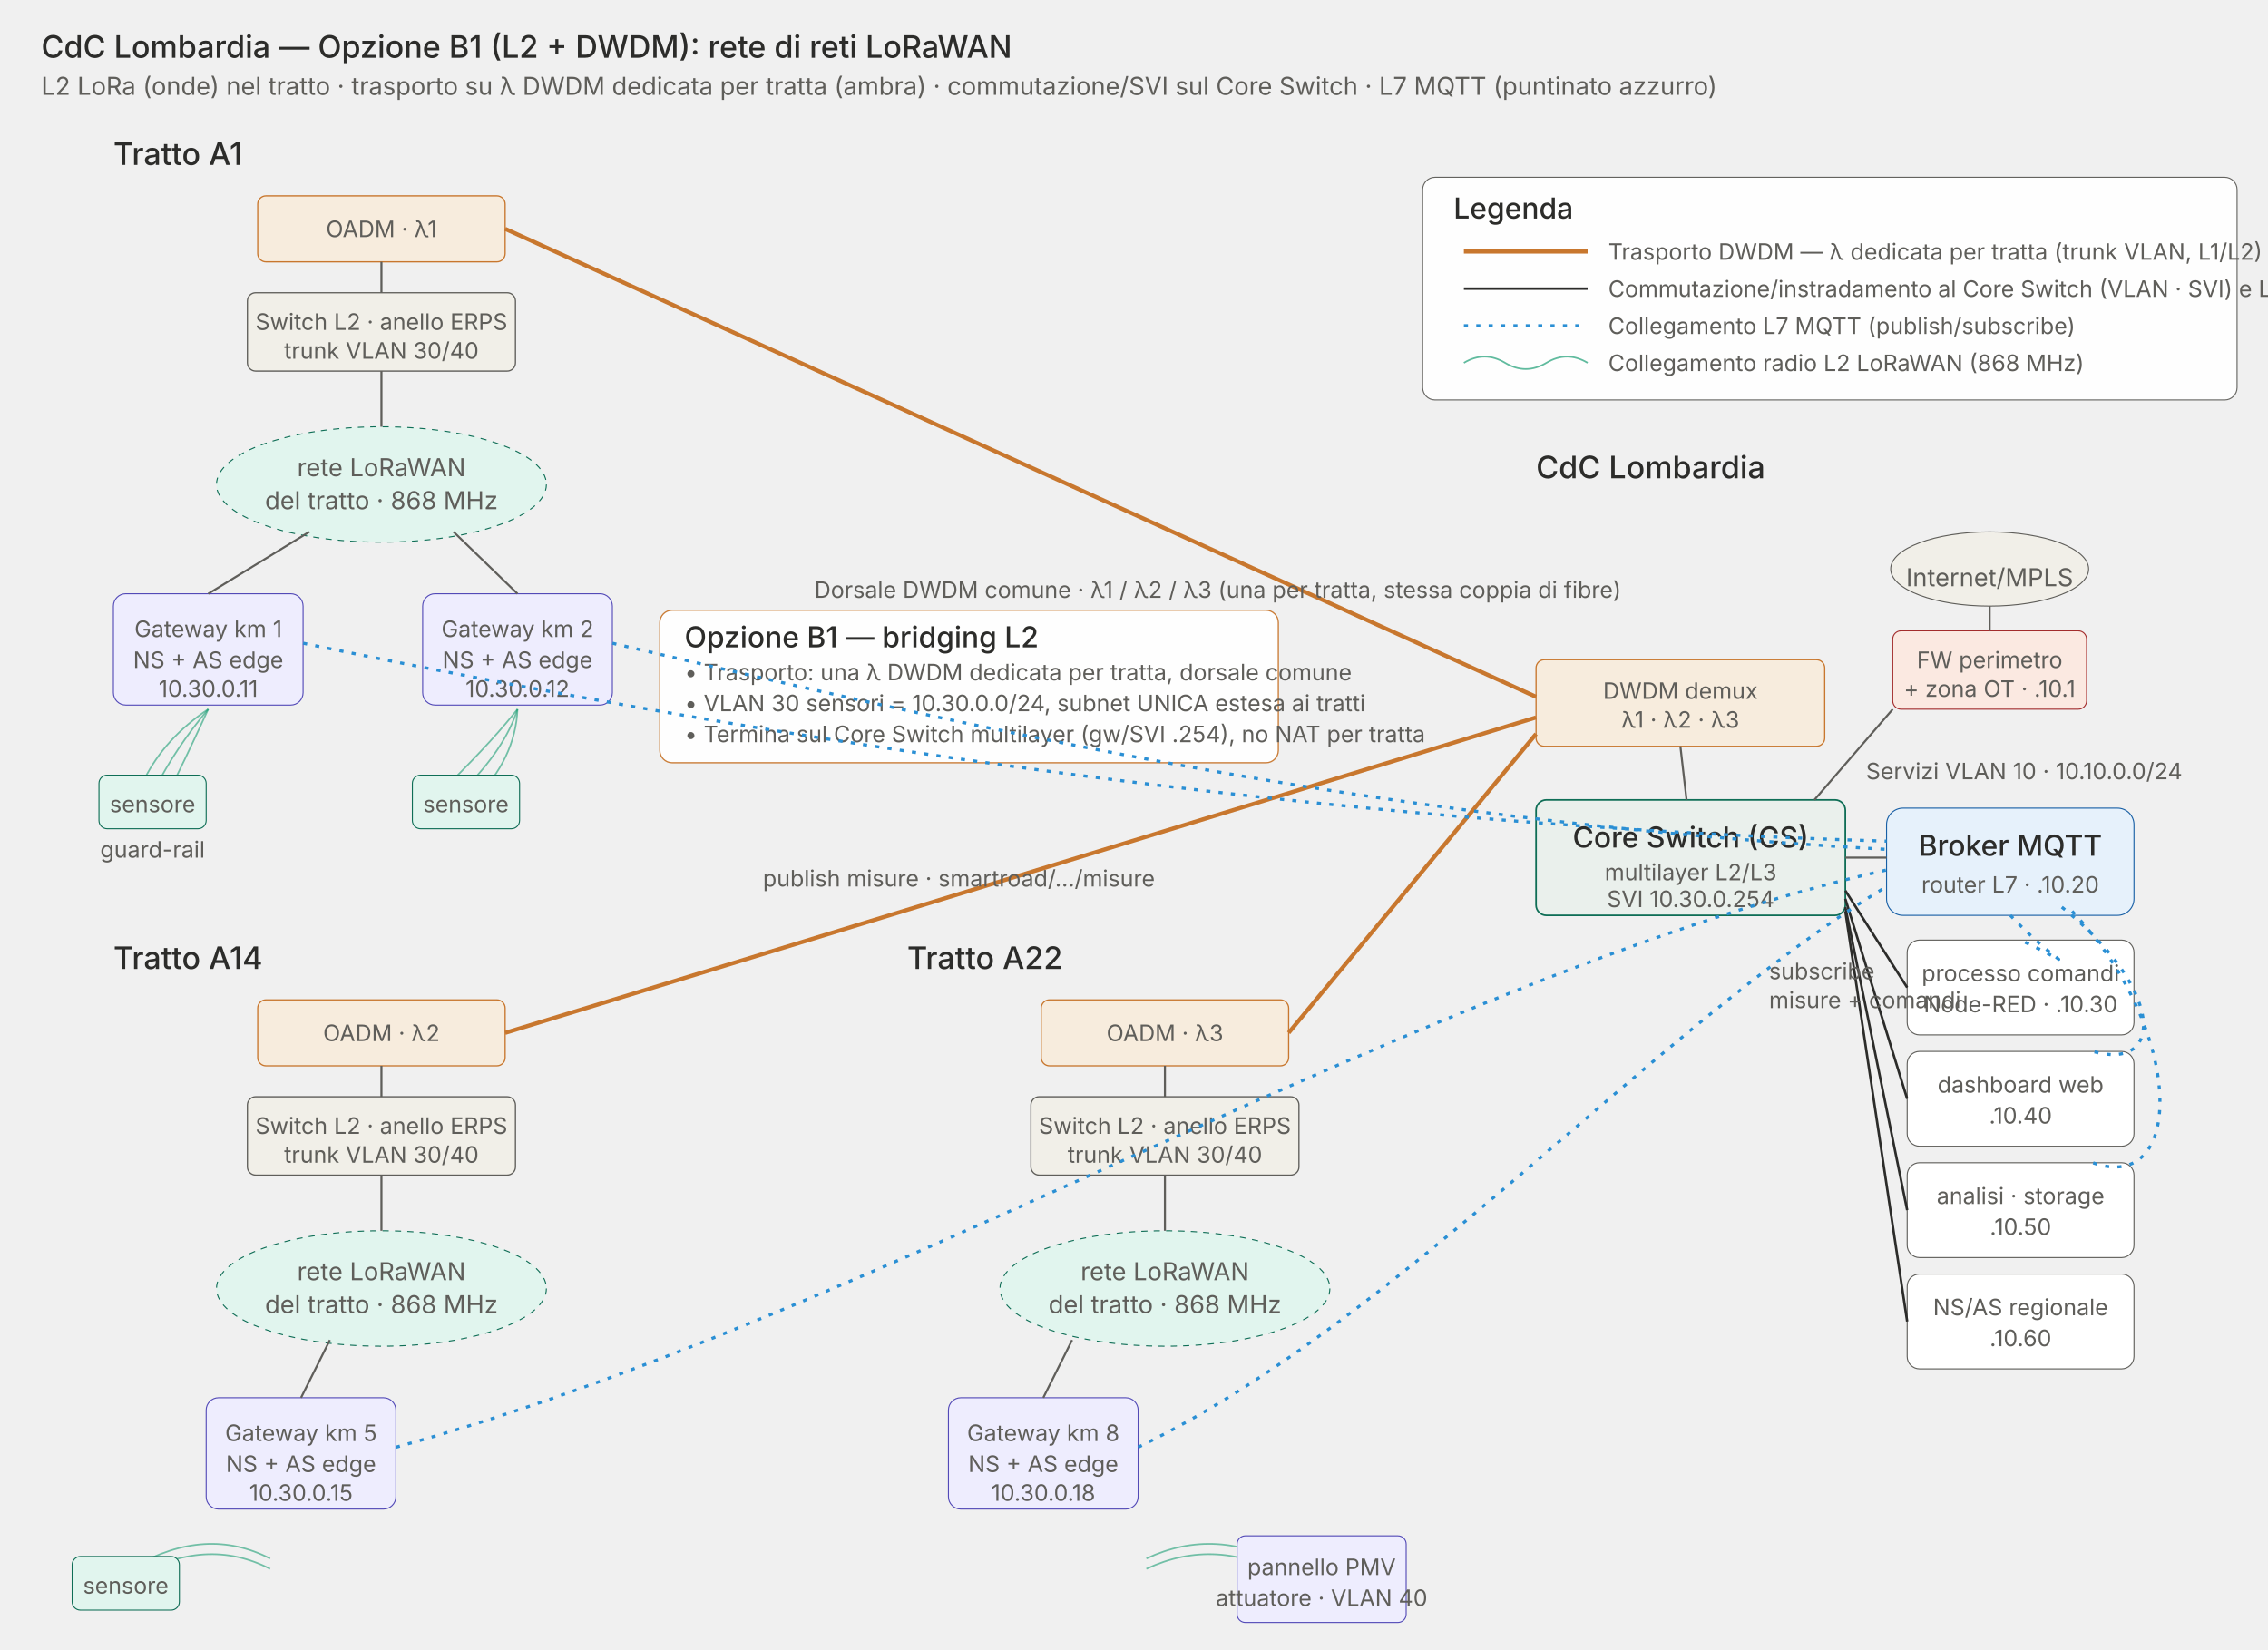
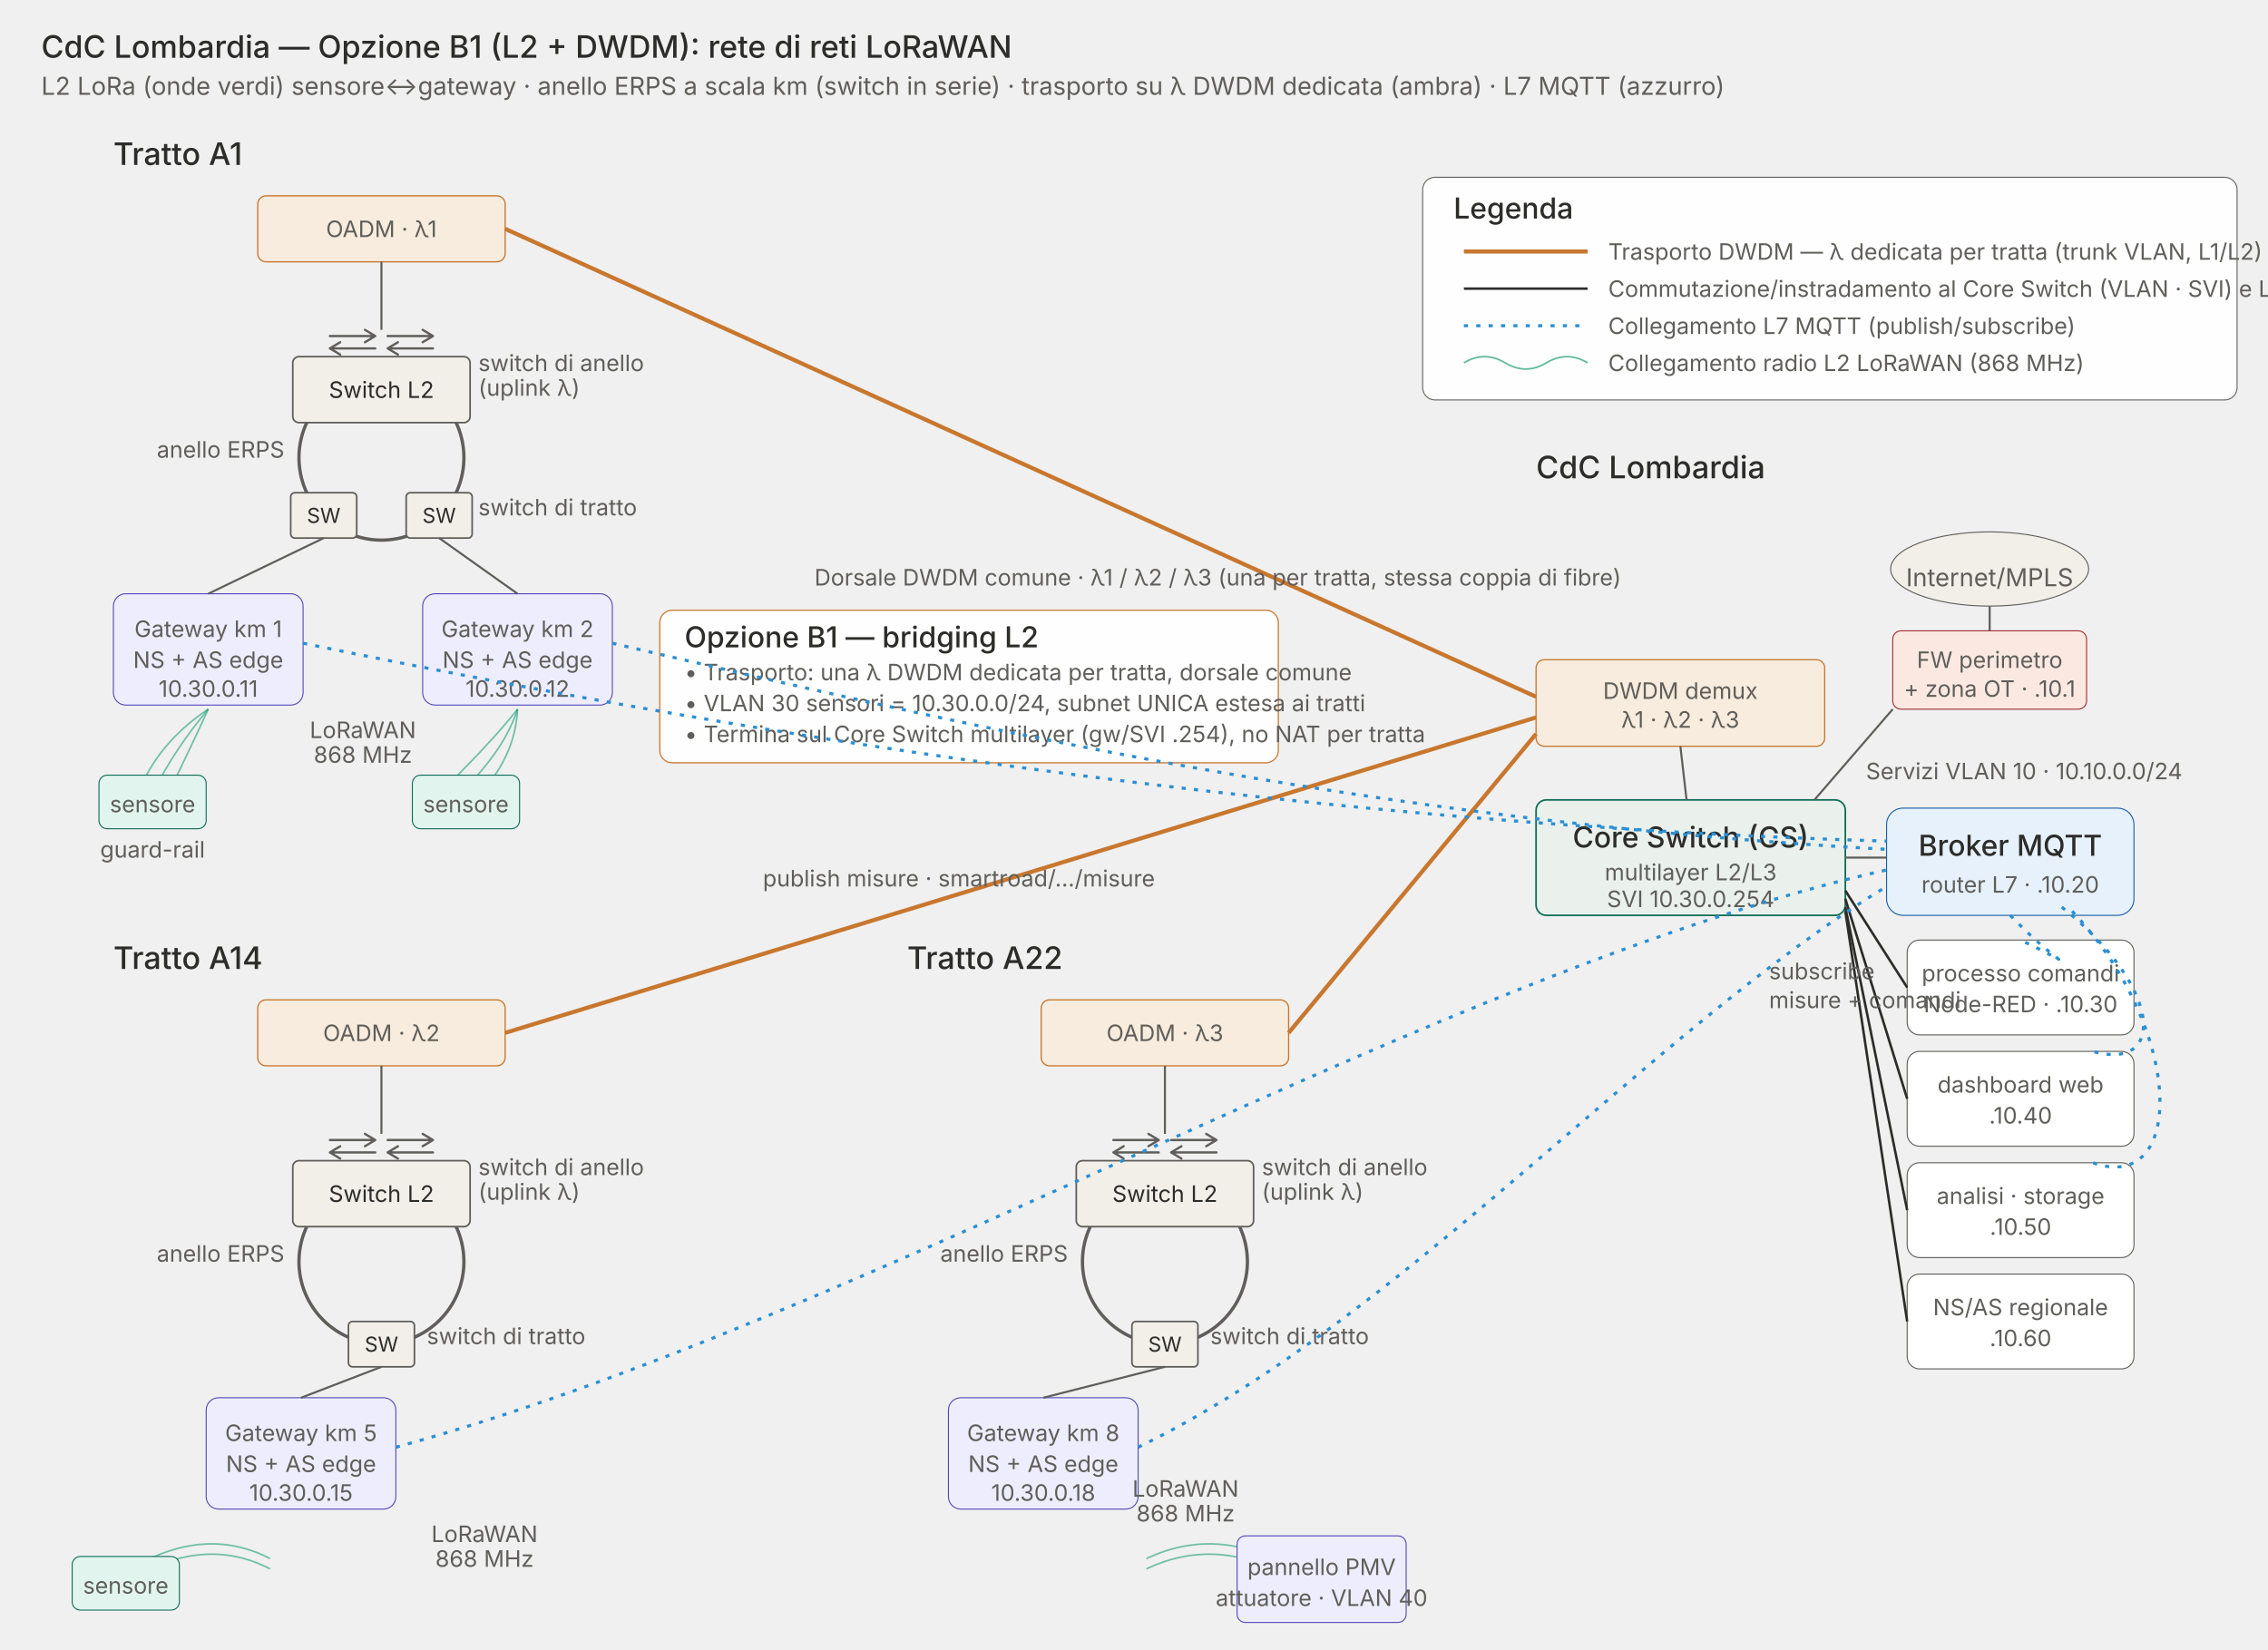
<svg xmlns="http://www.w3.org/2000/svg" width="100%" viewBox="0 0 1100 800" role="img" font-family="system-ui, -apple-system, 'Segoe UI', sans-serif">
  <defs>
    <style>
.t  { font-size: 14px; fill: #2C2C2A; }
.ts { font-size: 12px; fill: #5F5E5A; }
.th { font-size: 14px; font-weight: 500; fill: #2C2C2A; }
.tt { font-size: 11px; fill: #5F5E5A; }
.area-title { font-size: 15px; font-weight: 500; fill: #2C2C2A; }
</style>
  </defs>
  <text class="area-title" x="20" y="28">CdC Lombardia — Opzione B1 (L2 + DWDM): rete di reti LoRaWAN</text>
-   <text class="ts" x="20" y="46">L2 LoRa (onde) nel tratto · trasporto su λ DWDM dedicata per tratta (ambra) · commutazione/SVI sul Core Switch · L7 MQTT (puntinato azzurro)</text>
+   <text class="ts" x="20" y="46">L2 LoRa (onde verdi) sensore↔gateway · anello ERPS a scala km (switch in serie) · trasporto su λ DWDM dedicata (ambra) · L7 MQTT (azzurro)</text>
  <rect x="690" y="86" width="395" height="108" rx="6" fill="#FFFFFF" stroke="#5F5E5A" stroke-width="0.5" opacity="0.96" />
  <text class="th" x="705" y="106">Legenda</text>
  <line x1="710" y1="122" x2="770" y2="122" stroke="#C8772E" stroke-width="2" />
  <text class="tt" x="780" y="126">Trasporto DWDM — λ dedicata per tratta (trunk VLAN, L1/L2)</text>
  <line x1="710" y1="140" x2="770" y2="140" stroke="#2C2C2A" stroke-width="1.2" />
  <text class="tt" x="780" y="144">Commutazione/instradamento al Core Switch (VLAN · SVI) e LAN</text>
  <line x1="710" y1="158" x2="770" y2="158" stroke="#2A8FD4" stroke-width="1.5" stroke-dasharray="2 4" />
  <text class="tt" x="780" y="162">Collegamento L7 MQTT (publish/subscribe)</text>
  <path d="M 710 176 Q 720 170 730 176 Q 740 182 750 176 Q 760 170 770 176" stroke="#1D9E75" stroke-width="0.8" fill="none" opacity="0.7" />
  <text class="tt" x="780" y="180">Collegamento radio L2 LoRaWAN (868 MHz)</text>
  <rect x="320" y="296" width="300" height="74" rx="6" fill="#FFFFFF" stroke="#C8772E" stroke-width="0.6" opacity="0.95" />
  <text class="th" x="332" y="314" fill="#9A5A1E">Opzione B1 — bridging L2</text>
  <text class="tt" x="332" y="330">• Trasporto: una λ DWDM dedicata per tratta, dorsale comune</text>
  <text class="tt" x="332" y="345">• VLAN 30 sensori = 10.30.0.0/24, subnet UNICA estesa ai tratti</text>
  <text class="tt" x="332" y="360">• Termina sul Core Switch multilayer (gw/SVI .254), no NAT per tratta</text>
  <text class="area-title" x="55" y="80">Tratto A1</text>
  <rect x="125" y="95" width="120" height="32" rx="4" fill="#F7ECDD" stroke="#C8772E" stroke-width="0.6" />
  <text class="tt" x="185" y="111" text-anchor="middle" dominant-baseline="central" fill="#9A5A1E">OADM · λ1</text>
-   <rect x="120" y="142" width="130" height="38" rx="4" fill="#F1EFE8" stroke="#5F5E5A" stroke-width="0.6" />
-   <text class="tt" x="185" y="156" text-anchor="middle" dominant-baseline="central">Switch L2 · anello ERPS</text>
-   <text class="tt" x="185" y="170" text-anchor="middle" dominant-baseline="central" fill="#5F5E5A">trunk VLAN 30/40</text>
-   <line x1="185" y1="127" x2="185" y2="142" stroke="#5F5E5A" stroke-width="1" />
-   <ellipse cx="185" cy="235" rx="80" ry="28" fill="#E1F5EE" stroke="#0F6E56" stroke-width="0.5" stroke-dasharray="3 3" />
-   <text class="ts" x="185" y="231" text-anchor="middle" fill="#0F6E56">rete LoRaWAN</text>
-   <text class="ts" x="185" y="247" text-anchor="middle" fill="#0F6E56">del tratto · 868 MHz</text>
-   <line x1="185" y1="180" x2="185" y2="207" stroke="#5F5E5A" stroke-width="1" />
+   <circle cx="185" cy="222" r="40" fill="none" stroke="#5F5E5A" stroke-width="1.6" />
+   <text class="tt" x="107" y="222" text-anchor="middle">anello ERPS</text>
+   <line x1="185" y1="127" x2="185" y2="160" stroke="#5F5E5A" stroke-width="1" />
+   <g transform="translate(142,159)">
+     <rect x="0" y="14" width="86" height="32" rx="3" fill="#F1EFE8" stroke="#5F5E5A" stroke-width="0.8" />
+     <path d="M18 4 H40 M35 1 L40 4 L35 7" stroke="#5F5E5A" stroke-width="1.1" fill="none" stroke-linecap="round" stroke-linejoin="round" />
+     <path d="M40 10 H18 M23 7 L18 10 L23 13" stroke="#5F5E5A" stroke-width="1.1" fill="none" stroke-linecap="round" stroke-linejoin="round" />
+     <path d="M46 4 H68 M63 1 L68 4 L63 7" stroke="#5F5E5A" stroke-width="1.1" fill="none" stroke-linecap="round" stroke-linejoin="round" />
+     <path d="M68 10 H46 M51 7 L46 10 L51 13" stroke="#5F5E5A" stroke-width="1.1" fill="none" stroke-linecap="round" stroke-linejoin="round" />
+     <text x="43" y="34" text-anchor="middle" font-size="11" fill="#2C2C2A">Switch L2</text>
+   </g>
+   <text class="tt" x="232" y="180">switch di anello</text>
+   <text class="tt" x="232" y="192">(uplink λ)</text>
+   <rect x="141" y="239" width="32" height="22" rx="2" fill="#F1EFE8" stroke="#5F5E5A" stroke-width="0.8" />
+   <text x="157" y="250" text-anchor="middle" dominant-baseline="central" font-size="10" fill="#2C2C2A">SW</text>
+   <rect x="197" y="239" width="32" height="22" rx="2" fill="#F1EFE8" stroke="#5F5E5A" stroke-width="0.8" />
+   <text x="213" y="250" text-anchor="middle" dominant-baseline="central" font-size="10" fill="#2C2C2A">SW</text>
+   <text class="tt" x="232" y="250">switch di tratto</text>
  <rect x="55" y="288" width="92" height="54" rx="6" fill="#EEEDFE" stroke="#534AB7" stroke-width="0.5" />
  <text class="tt" x="101" y="305" text-anchor="middle" dominant-baseline="central" fill="#3C3489">Gateway km 1</text>
  <text class="tt" x="101" y="320" text-anchor="middle" dominant-baseline="central" fill="#534AB7">NS + AS edge</text>
  <text class="tt" x="101" y="334" text-anchor="middle" dominant-baseline="central" fill="#534AB7">10.30.0.11</text>
-   <line x1="101" y1="288" x2="150" y2="258" stroke="#5F5E5A" stroke-width="1" />
+   <line x1="157" y1="261" x2="101" y2="288" stroke="#5F5E5A" stroke-width="1" />
  <rect x="205" y="288" width="92" height="54" rx="6" fill="#EEEDFE" stroke="#534AB7" stroke-width="0.5" />
  <text class="tt" x="251" y="305" text-anchor="middle" dominant-baseline="central" fill="#3C3489">Gateway km 2</text>
  <text class="tt" x="251" y="320" text-anchor="middle" dominant-baseline="central" fill="#534AB7">NS + AS edge</text>
  <text class="tt" x="251" y="334" text-anchor="middle" dominant-baseline="central" fill="#534AB7">10.30.0.12</text>
-   <line x1="251" y1="288" x2="220" y2="258" stroke="#5F5E5A" stroke-width="1" />
+   <line x1="213" y1="261" x2="251" y2="288" stroke="#5F5E5A" stroke-width="1" />
  <path d="M 70 378 Q 80 358 101 344" stroke="#1D9E75" stroke-width="0.8" fill="none" opacity="0.6" />
  <path d="M 75 383 Q 85 363 101 344" stroke="#1D9E75" stroke-width="0.8" fill="none" opacity="0.6" />
  <path d="M 80 388 Q 90 368 101 344" stroke="#1D9E75" stroke-width="0.8" fill="none" opacity="0.6" />
  <rect x="48" y="376" width="52" height="26" rx="4" fill="#E1F5EE" stroke="#0F6E56" stroke-width="0.5" />
  <text class="tt" x="74" y="390" text-anchor="middle" dominant-baseline="central" fill="#0F6E56">sensore</text>
  <text class="tt" x="74" y="416" text-anchor="middle" fill="#5F5E5A">guard-rail</text>
  <path d="M 220 378 Q 240 358 251 344" stroke="#1D9E75" stroke-width="0.8" fill="none" opacity="0.6" />
  <path d="M 225 383 Q 245 363 251 344" stroke="#1D9E75" stroke-width="0.8" fill="none" opacity="0.6" />
  <path d="M 230 388 Q 250 368 251 344" stroke="#1D9E75" stroke-width="0.8" fill="none" opacity="0.6" />
  <rect x="200" y="376" width="52" height="26" rx="4" fill="#E1F5EE" stroke="#0F6E56" stroke-width="0.5" />
  <text class="tt" x="226" y="390" text-anchor="middle" dominant-baseline="central" fill="#0F6E56">sensore</text>
+   <text class="tt" x="176" y="358" text-anchor="middle" fill="#0F6E56">LoRaWAN</text>
+   <text class="tt" x="176" y="370" text-anchor="middle" fill="#0F6E56">868 MHz</text>
  <text class="area-title" x="55" y="470">Tratto A14</text>
  <rect x="125" y="485" width="120" height="32" rx="4" fill="#F7ECDD" stroke="#C8772E" stroke-width="0.6" />
  <text class="tt" x="185" y="501" text-anchor="middle" dominant-baseline="central" fill="#9A5A1E">OADM · λ2</text>
-   <rect x="120" y="532" width="130" height="38" rx="4" fill="#F1EFE8" stroke="#5F5E5A" stroke-width="0.6" />
-   <text class="tt" x="185" y="546" text-anchor="middle" dominant-baseline="central">Switch L2 · anello ERPS</text>
-   <text class="tt" x="185" y="560" text-anchor="middle" dominant-baseline="central" fill="#5F5E5A">trunk VLAN 30/40</text>
-   <line x1="185" y1="517" x2="185" y2="532" stroke="#5F5E5A" stroke-width="1" />
-   <ellipse cx="185" cy="625" rx="80" ry="28" fill="#E1F5EE" stroke="#0F6E56" stroke-width="0.5" stroke-dasharray="3 3" />
-   <text class="ts" x="185" y="621" text-anchor="middle" fill="#0F6E56">rete LoRaWAN</text>
-   <text class="ts" x="185" y="637" text-anchor="middle" fill="#0F6E56">del tratto · 868 MHz</text>
-   <line x1="185" y1="570" x2="185" y2="597" stroke="#5F5E5A" stroke-width="1" />
+   <circle cx="185" cy="612" r="40" fill="none" stroke="#5F5E5A" stroke-width="1.6" />
+   <text class="tt" x="107" y="612" text-anchor="middle">anello ERPS</text>
+   <line x1="185" y1="517" x2="185" y2="550" stroke="#5F5E5A" stroke-width="1" />
+   <g transform="translate(142,549)">
+     <rect x="0" y="14" width="86" height="32" rx="3" fill="#F1EFE8" stroke="#5F5E5A" stroke-width="0.8" />
+     <path d="M18 4 H40 M35 1 L40 4 L35 7" stroke="#5F5E5A" stroke-width="1.1" fill="none" stroke-linecap="round" stroke-linejoin="round" />
+     <path d="M40 10 H18 M23 7 L18 10 L23 13" stroke="#5F5E5A" stroke-width="1.1" fill="none" stroke-linecap="round" stroke-linejoin="round" />
+     <path d="M46 4 H68 M63 1 L68 4 L63 7" stroke="#5F5E5A" stroke-width="1.1" fill="none" stroke-linecap="round" stroke-linejoin="round" />
+     <path d="M68 10 H46 M51 7 L46 10 L51 13" stroke="#5F5E5A" stroke-width="1.1" fill="none" stroke-linecap="round" stroke-linejoin="round" />
+     <text x="43" y="34" text-anchor="middle" font-size="11" fill="#2C2C2A">Switch L2</text>
+   </g>
+   <text class="tt" x="232" y="570">switch di anello</text>
+   <text class="tt" x="232" y="582">(uplink λ)</text>
+   <rect x="169" y="641" width="32" height="22" rx="2" fill="#F1EFE8" stroke="#5F5E5A" stroke-width="0.8" />
+   <text x="185" y="652" text-anchor="middle" dominant-baseline="central" font-size="10" fill="#2C2C2A">SW</text>
+   <text class="tt" x="207" y="652">switch di tratto</text>
  <rect x="100" y="678" width="92" height="54" rx="6" fill="#EEEDFE" stroke="#534AB7" stroke-width="0.5" />
  <text class="tt" x="146" y="695" text-anchor="middle" dominant-baseline="central" fill="#3C3489">Gateway km 5</text>
  <text class="tt" x="146" y="710" text-anchor="middle" dominant-baseline="central" fill="#534AB7">NS + AS edge</text>
  <text class="tt" x="146" y="724" text-anchor="middle" dominant-baseline="central" fill="#534AB7">10.30.0.15</text>
-   <line x1="146" y1="678" x2="160" y2="650" stroke="#5F5E5A" stroke-width="1" />
+   <line x1="185" y1="663" x2="146" y2="678" stroke="#5F5E5A" stroke-width="1" />
  <path d="M 65 760 Q 100 740 131 756" stroke="#1D9E75" stroke-width="0.8" fill="none" opacity="0.6" />
  <path d="M 65 765 Q 100 745 131 761" stroke="#1D9E75" stroke-width="0.8" fill="none" opacity="0.6" />
  <rect x="35" y="755" width="52" height="26" rx="4" fill="#E1F5EE" stroke="#0F6E56" stroke-width="0.5" />
  <text class="tt" x="61" y="769" text-anchor="middle" dominant-baseline="central" fill="#0F6E56">sensore</text>
+   <text class="tt" x="235" y="748" text-anchor="middle" fill="#0F6E56">LoRaWAN</text>
+   <text class="tt" x="235" y="760" text-anchor="middle" fill="#0F6E56">868 MHz</text>
  <text class="area-title" x="440" y="470">Tratto A22</text>
  <rect x="505" y="485" width="120" height="32" rx="4" fill="#F7ECDD" stroke="#C8772E" stroke-width="0.6" />
  <text class="tt" x="565" y="501" text-anchor="middle" dominant-baseline="central" fill="#9A5A1E">OADM · λ3</text>
-   <rect x="500" y="532" width="130" height="38" rx="4" fill="#F1EFE8" stroke="#5F5E5A" stroke-width="0.6" />
-   <text class="tt" x="565" y="546" text-anchor="middle" dominant-baseline="central">Switch L2 · anello ERPS</text>
-   <text class="tt" x="565" y="560" text-anchor="middle" dominant-baseline="central" fill="#5F5E5A">trunk VLAN 30/40</text>
-   <line x1="565" y1="517" x2="565" y2="532" stroke="#5F5E5A" stroke-width="1" />
-   <ellipse cx="565" cy="625" rx="80" ry="28" fill="#E1F5EE" stroke="#0F6E56" stroke-width="0.5" stroke-dasharray="3 3" />
-   <text class="ts" x="565" y="621" text-anchor="middle" fill="#0F6E56">rete LoRaWAN</text>
-   <text class="ts" x="565" y="637" text-anchor="middle" fill="#0F6E56">del tratto · 868 MHz</text>
-   <line x1="565" y1="570" x2="565" y2="597" stroke="#5F5E5A" stroke-width="1" />
+   <circle cx="565" cy="612" r="40" fill="none" stroke="#5F5E5A" stroke-width="1.6" />
+   <text class="tt" x="487" y="612" text-anchor="middle">anello ERPS</text>
+   <line x1="565" y1="517" x2="565" y2="550" stroke="#5F5E5A" stroke-width="1" />
+   <g transform="translate(522,549)">
+     <rect x="0" y="14" width="86" height="32" rx="3" fill="#F1EFE8" stroke="#5F5E5A" stroke-width="0.8" />
+     <path d="M18 4 H40 M35 1 L40 4 L35 7" stroke="#5F5E5A" stroke-width="1.1" fill="none" stroke-linecap="round" stroke-linejoin="round" />
+     <path d="M40 10 H18 M23 7 L18 10 L23 13" stroke="#5F5E5A" stroke-width="1.1" fill="none" stroke-linecap="round" stroke-linejoin="round" />
+     <path d="M46 4 H68 M63 1 L68 4 L63 7" stroke="#5F5E5A" stroke-width="1.1" fill="none" stroke-linecap="round" stroke-linejoin="round" />
+     <path d="M68 10 H46 M51 7 L46 10 L51 13" stroke="#5F5E5A" stroke-width="1.1" fill="none" stroke-linecap="round" stroke-linejoin="round" />
+     <text x="43" y="34" text-anchor="middle" font-size="11" fill="#2C2C2A">Switch L2</text>
+   </g>
+   <text class="tt" x="612" y="570">switch di anello</text>
+   <text class="tt" x="612" y="582">(uplink λ)</text>
+   <rect x="549" y="641" width="32" height="22" rx="2" fill="#F1EFE8" stroke="#5F5E5A" stroke-width="0.8" />
+   <text x="565" y="652" text-anchor="middle" dominant-baseline="central" font-size="10" fill="#2C2C2A">SW</text>
+   <text class="tt" x="587" y="652">switch di tratto</text>
  <rect x="460" y="678" width="92" height="54" rx="6" fill="#EEEDFE" stroke="#534AB7" stroke-width="0.5" />
  <text class="tt" x="506" y="695" text-anchor="middle" dominant-baseline="central" fill="#3C3489">Gateway km 8</text>
  <text class="tt" x="506" y="710" text-anchor="middle" dominant-baseline="central" fill="#534AB7">NS + AS edge</text>
  <text class="tt" x="506" y="724" text-anchor="middle" dominant-baseline="central" fill="#534AB7">10.30.0.18</text>
-   <line x1="506" y1="678" x2="520" y2="650" stroke="#5F5E5A" stroke-width="1" />
+   <line x1="565" y1="663" x2="506" y2="678" stroke="#5F5E5A" stroke-width="1" />
  <path d="M 625 760 Q 590 740 556 756" stroke="#1D9E75" stroke-width="0.8" fill="none" opacity="0.6" />
  <path d="M 625 765 Q 590 745 556 761" stroke="#1D9E75" stroke-width="0.8" fill="none" opacity="0.6" />
  <rect x="600" y="745" width="82" height="42" rx="4" fill="#EEEDFE" stroke="#534AB7" stroke-width="0.5" />
  <text class="tt" x="641" y="760" text-anchor="middle" dominant-baseline="central" fill="#3C3489">pannello PMV</text>
  <text class="tt" x="641" y="775" text-anchor="middle" dominant-baseline="central" fill="#534AB7">attuatore · VLAN 40</text>
+   <text class="tt" x="575" y="726" text-anchor="middle" fill="#0F6E56">LoRaWAN</text>
+   <text class="tt" x="575" y="738" text-anchor="middle" fill="#0F6E56">868 MHz</text>
  <text class="area-title" x="745" y="232">CdC Lombardia</text>
  <ellipse cx="965" cy="276" rx="48" ry="18" fill="#F1EFE8" stroke="#5F5E5A" stroke-width="0.5" />
  <text class="ts" x="965" y="280" text-anchor="middle" dominant-baseline="central">Internet/MPLS</text>
  <rect x="918" y="306" width="94" height="38" rx="4" fill="#FBE9E1" stroke="#A32D2D" stroke-width="0.5" />
  <text class="tt" x="965" y="320" text-anchor="middle" dominant-baseline="central" fill="#A32D2D">FW perimetro</text>
  <text class="tt" x="965" y="334" text-anchor="middle" dominant-baseline="central" fill="#A32D2D">+ zona OT · .10.1</text>
  <line x1="965" y1="294" x2="965" y2="306" stroke="#5F5E5A" stroke-width="1" />
  <rect x="745" y="320" width="140" height="42" rx="4" fill="#F7ECDD" stroke="#C8772E" stroke-width="0.6" />
  <text class="tt" x="815" y="335" text-anchor="middle" dominant-baseline="central" fill="#9A5A1E">DWDM demux</text>
  <text class="tt" x="815" y="349" text-anchor="middle" dominant-baseline="central" fill="#9A5A1E">λ1 · λ2 · λ3</text>
  <rect x="745" y="388" width="150" height="56" rx="5" fill="#EAF0EC" stroke="#0F6E56" stroke-width="0.8" />
  <text class="th" x="820" y="406" text-anchor="middle" dominant-baseline="central" fill="#0C5A45">Core Switch (CS)</text>
  <text class="tt" x="820" y="423" text-anchor="middle" dominant-baseline="central" fill="#0F6E56">multilayer L2/L3</text>
  <text class="tt" x="820" y="436" text-anchor="middle" dominant-baseline="central" fill="#0F6E56">SVI 10.30.0.254</text>
  <line x1="815" y1="362" x2="818" y2="388" stroke="#5F5E5A" stroke-width="1" />
  <line x1="918" y1="344" x2="880" y2="388" stroke="#5F5E5A" stroke-width="1" />
  <text class="tt" x="905" y="378" fill="#5F5E5A">Servizi VLAN 10 · 10.10.0.0/24</text>
  <rect x="915" y="392" width="120" height="52" rx="8" fill="#E6F1FB" stroke="#185FA5" stroke-width="0.5" />
  <text class="th" x="975" y="410" text-anchor="middle" dominant-baseline="central" fill="#0C447C">Broker MQTT</text>
  <text class="tt" x="975" y="429" text-anchor="middle" dominant-baseline="central" fill="#185FA5">router L7 · .10.20</text>
  <line x1="895" y1="416" x2="915" y2="416" stroke="#5F5E5A" stroke-width="1" />
  <rect x="925" y="456" width="110" height="46" rx="6" fill="#FFFFFF" stroke="#5F5E5A" stroke-width="0.5" />
  <text class="tt" x="980" y="472" text-anchor="middle" dominant-baseline="central">processo comandi</text>
  <text class="tt" x="980" y="487" text-anchor="middle" dominant-baseline="central" fill="#5F5E5A">Node-RED · .10.30</text>
  <rect x="925" y="510" width="110" height="46" rx="6" fill="#FFFFFF" stroke="#5F5E5A" stroke-width="0.5" />
  <text class="tt" x="980" y="526" text-anchor="middle" dominant-baseline="central">dashboard web</text>
  <text class="tt" x="980" y="541" text-anchor="middle" dominant-baseline="central" fill="#5F5E5A">.10.40</text>
  <rect x="925" y="564" width="110" height="46" rx="6" fill="#FFFFFF" stroke="#5F5E5A" stroke-width="0.5" />
  <text class="tt" x="980" y="580" text-anchor="middle" dominant-baseline="central">analisi · storage</text>
  <text class="tt" x="980" y="595" text-anchor="middle" dominant-baseline="central" fill="#5F5E5A">.10.50</text>
  <rect x="925" y="618" width="110" height="46" rx="6" fill="#FFFFFF" stroke="#5F5E5A" stroke-width="0.5" />
  <text class="tt" x="980" y="634" text-anchor="middle" dominant-baseline="central">NS/AS regionale</text>
  <text class="tt" x="980" y="649" text-anchor="middle" dominant-baseline="central" fill="#5F5E5A">.10.60</text>
  <line x1="895" y1="432" x2="925" y2="479" stroke="#2C2C2A" stroke-width="1.2" />
  <line x1="895" y1="436" x2="925" y2="533" stroke="#2C2C2A" stroke-width="1.2" />
  <line x1="895" y1="440" x2="925" y2="587" stroke="#2C2C2A" stroke-width="1.2" />
  <line x1="895" y1="442" x2="925" y2="641" stroke="#2C2C2A" stroke-width="1.2" />
  <line x1="245" y1="111" x2="745" y2="338" stroke="#C8772E" stroke-width="2" />
  <line x1="245" y1="501" x2="745" y2="348" stroke="#C8772E" stroke-width="2" />
  <line x1="625" y1="501" x2="745" y2="356" stroke="#C8772E" stroke-width="2" />
-   <text class="tt" x="395" y="290" fill="#9A5A1E">Dorsale DWDM comune · λ1 / λ2 / λ3 (una per tratta, stessa coppia di fibre)</text>
+   <text class="tt" x="395" y="284" fill="#9A5A1E">Dorsale DWDM comune · λ1 / λ2 / λ3 (una per tratta, stessa coppia di fibre)</text>
  <path d="M 147 312 C 380 360, 640 400, 915 408" stroke="#2A8FD4" stroke-width="1.5" fill="none" stroke-dasharray="2 4" />
  <path d="M 297 312 C 460 350, 660 398, 915 412" stroke="#2A8FD4" stroke-width="1.5" fill="none" stroke-dasharray="2 4" />
  <path d="M 192 702 C 420 640, 700 470, 915 422" stroke="#2A8FD4" stroke-width="1.5" fill="none" stroke-dasharray="2 4" />
  <path d="M 552 702 C 680 640, 800 500, 915 430" stroke="#2A8FD4" stroke-width="1.5" fill="none" stroke-dasharray="2 4" />
  <path d="M 975 444 C 1000 470, 1010 470, 980 456" stroke="#2A8FD4" stroke-width="1.5" fill="none" stroke-dasharray="2 4" />
  <path d="M 1000 440 C 1050 480, 1050 520, 1015 510" stroke="#2A8FD4" stroke-width="1.5" fill="none" stroke-dasharray="2 4" />
  <path d="M 1005 442 C 1060 500, 1060 580, 1015 564" stroke="#2A8FD4" stroke-width="1.5" fill="none" stroke-dasharray="2 4" />
  <text class="tt" x="370" y="430" fill="#2A8FD4">publish misure · smartroad/.../misure</text>
  <text class="tt" x="858" y="475" fill="#2A8FD4">subscribe</text>
  <text class="tt" x="858" y="489" fill="#2A8FD4">misure + comandi</text>
</svg>
